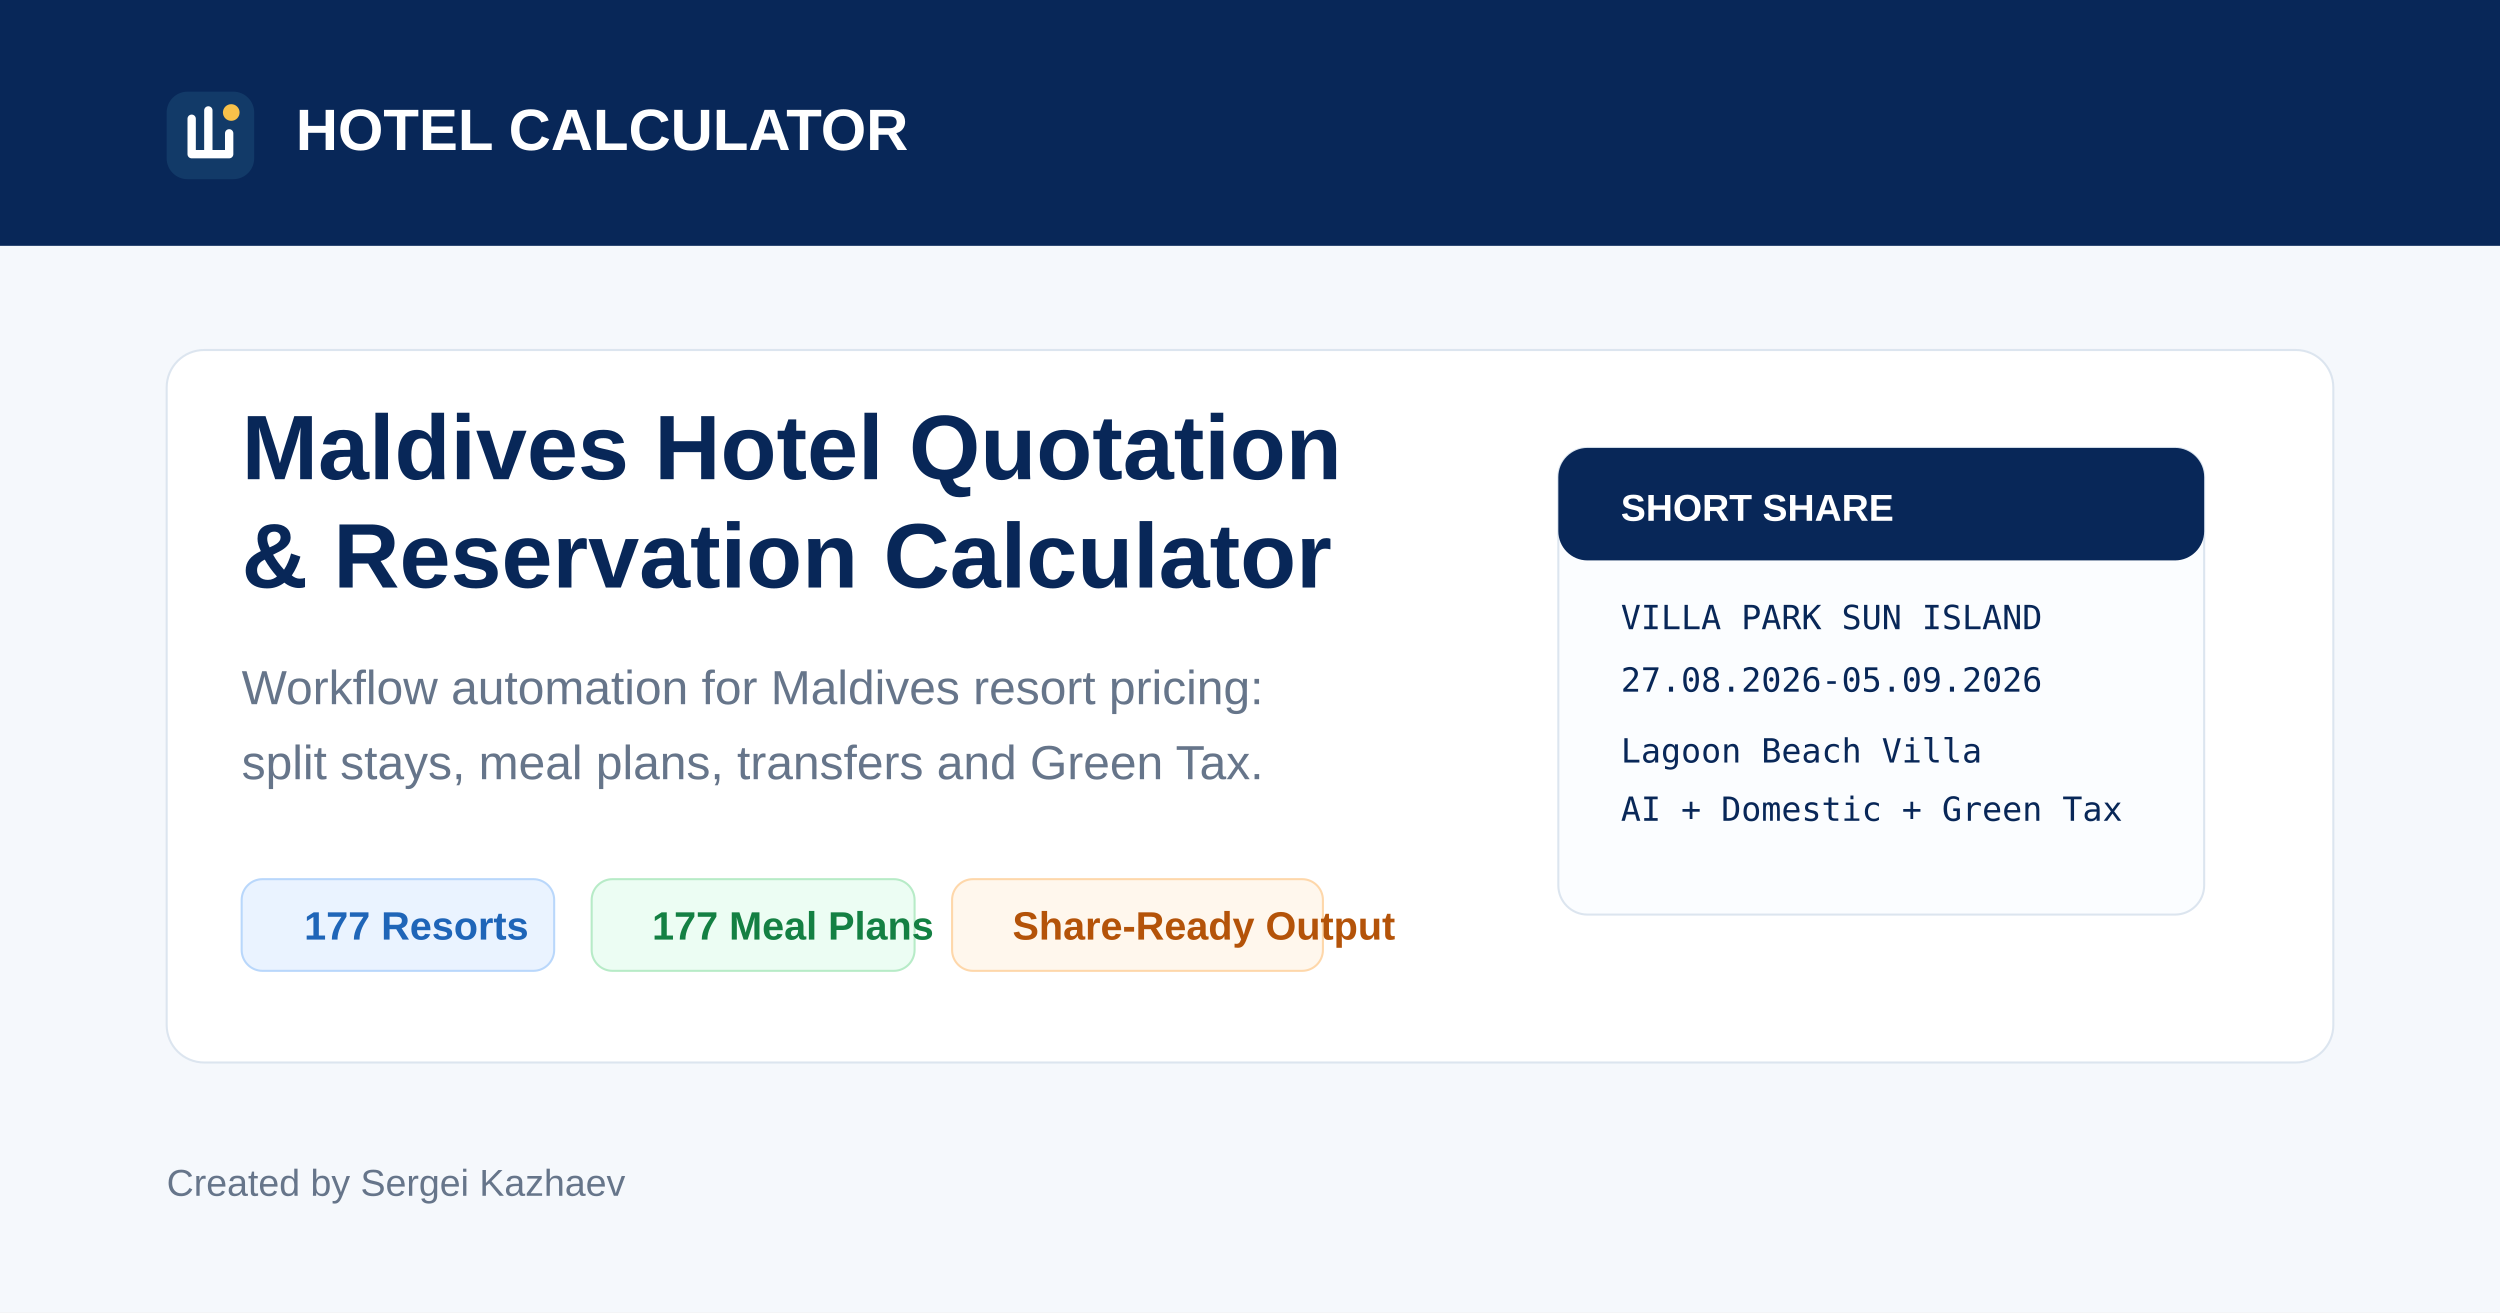
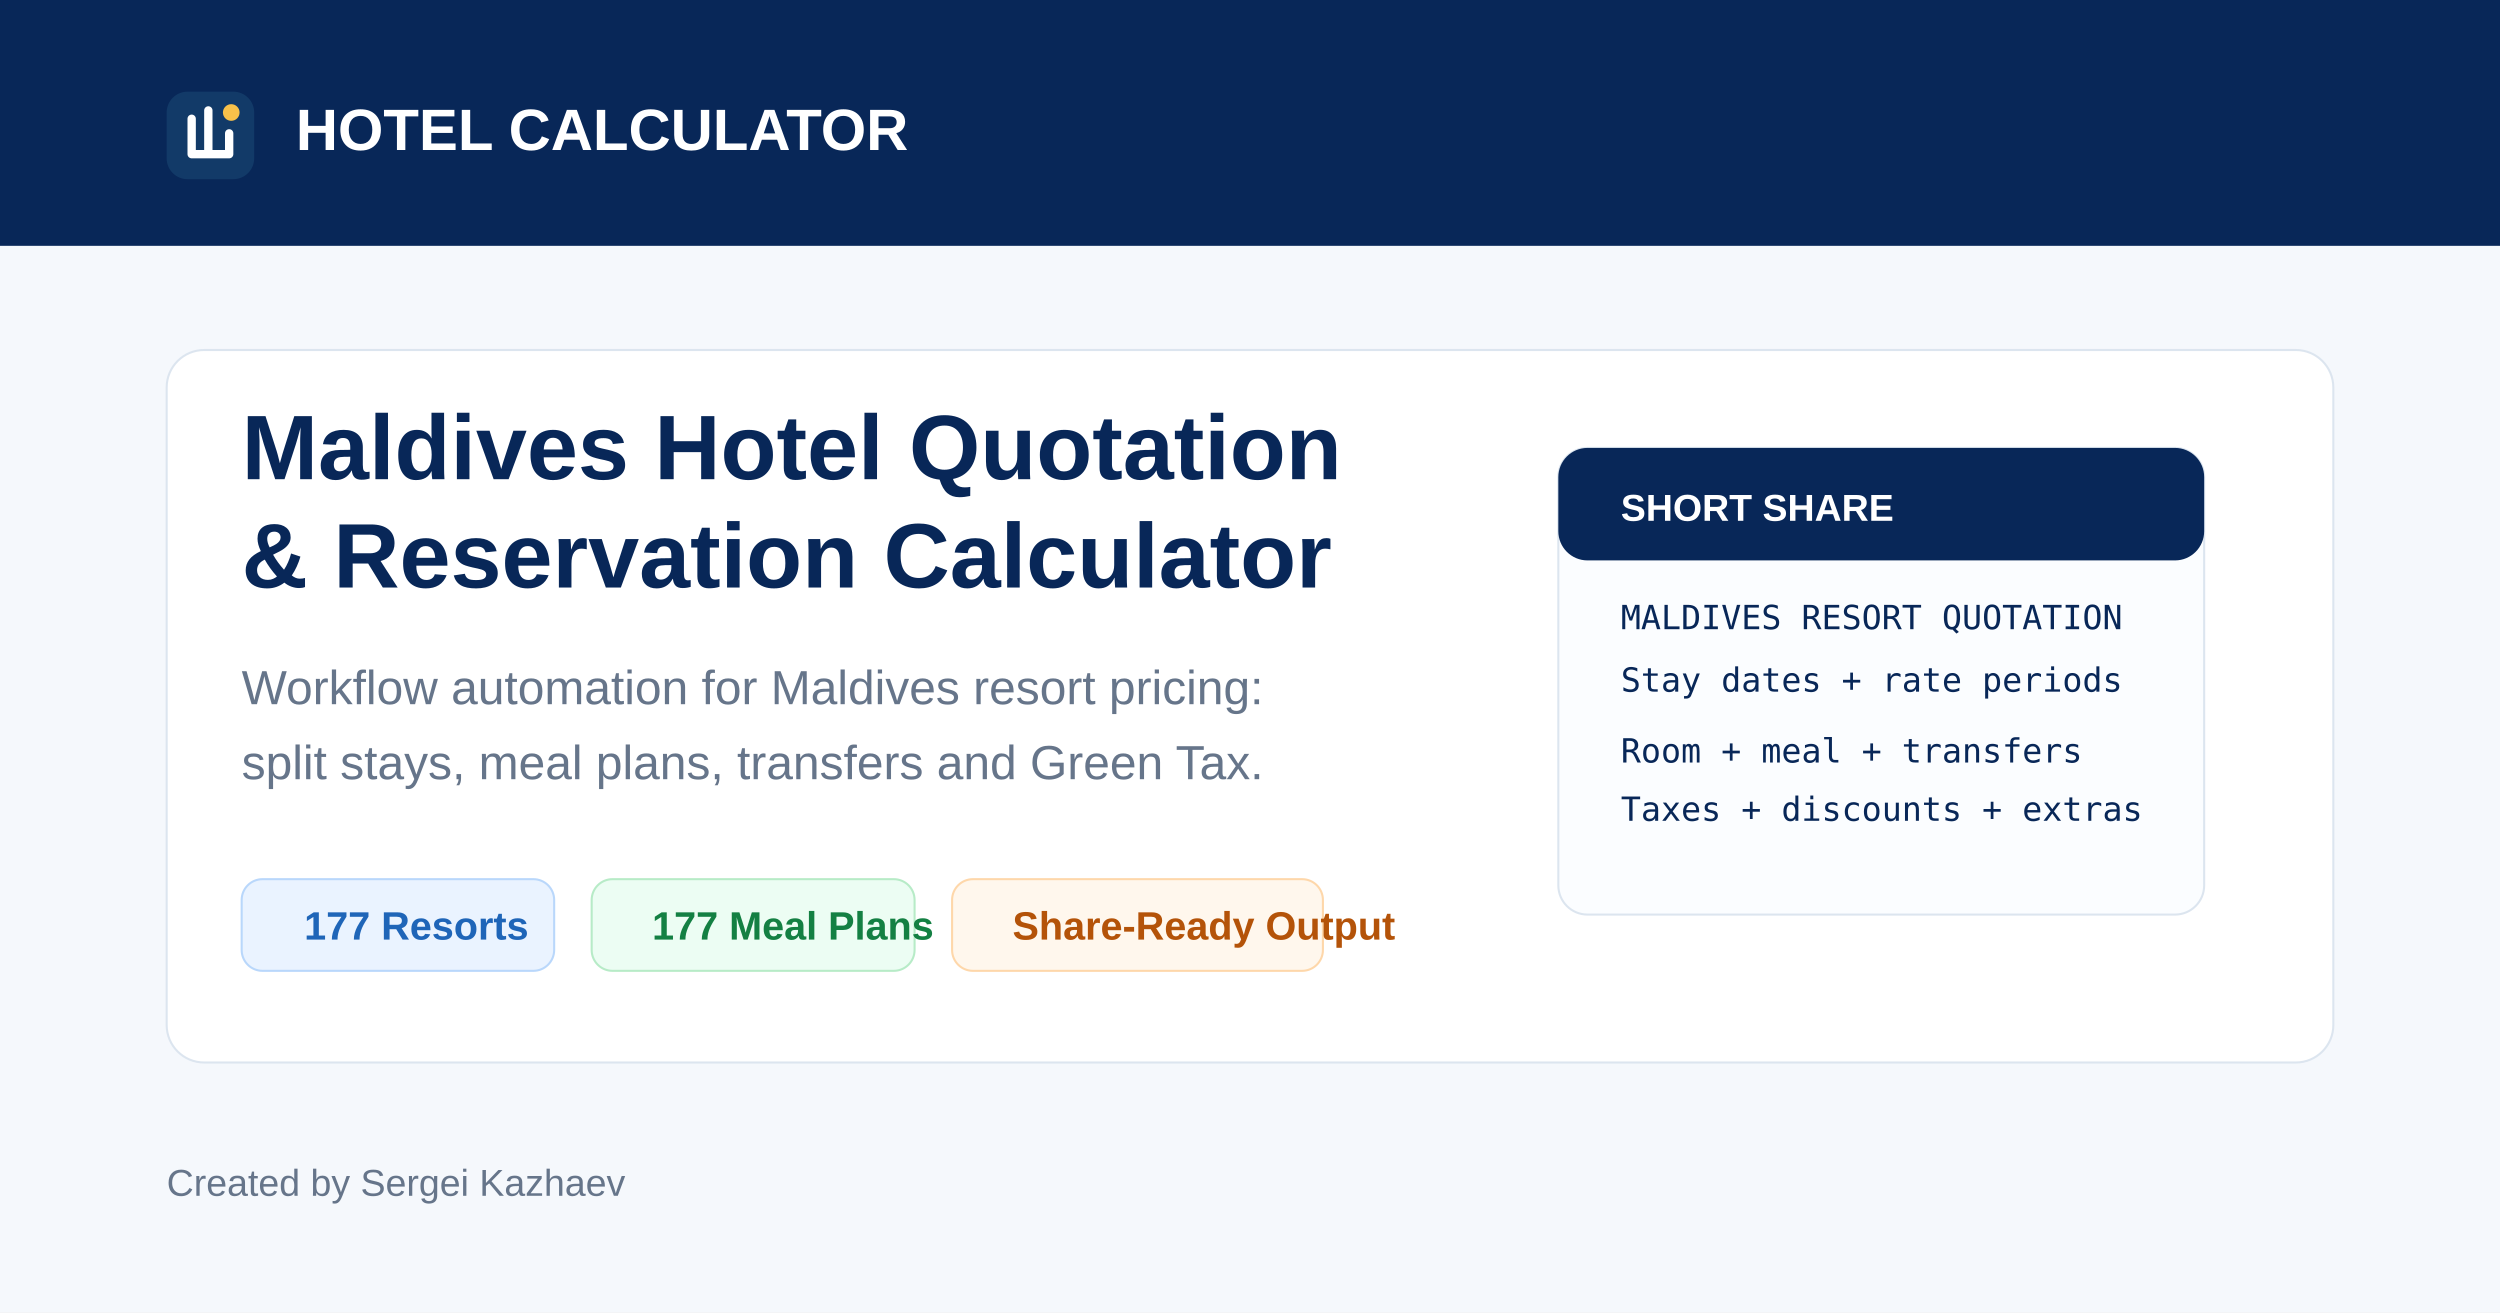
<svg xmlns="http://www.w3.org/2000/svg" width="1200" height="630" viewBox="0 0 1200 630" role="img" aria-label="Maldives Hotel Quotation and Reservation Calculator">
  <rect width="1200" height="630" fill="#f5f8fc" />
  <rect x="0" y="0" width="1200" height="118" fill="#082758" />
  <g transform="translate(80 44)">
    <rect width="42" height="42" rx="10" fill="#123a68" />
    <path d="M12 30h18M12 30V13M30 30V20M20 30V9" fill="none" stroke="#fff" stroke-width="4" stroke-linecap="round" />
    <circle cx="31" cy="10" r="4" fill="#f8c14a" />
  </g>
  <text x="142" y="72" fill="#fff" font-family="Segoe UI, Arial, sans-serif" font-size="28" font-weight="800">HOTEL CALCULATOR</text>
  <rect x="80" y="168" width="1040" height="342" rx="18" fill="#fff" stroke="#dce5ef" />
  <text x="116" y="230" fill="#082758" font-family="Segoe UI, Arial, sans-serif" font-size="44" font-weight="800">Maldives Hotel Quotation</text>
  <text x="116" y="282" fill="#082758" font-family="Segoe UI, Arial, sans-serif" font-size="44" font-weight="800">&amp; Reservation Calculator</text>
  <text x="116" y="338" fill="#66758a" font-family="Segoe UI, Arial, sans-serif" font-size="23">Workflow automation for Maldives resort pricing:</text>
  <text x="116" y="374" fill="#66758a" font-family="Segoe UI, Arial, sans-serif" font-size="23">split stays, meal plans, transfers and Green Tax.</text>
  <g font-family="Segoe UI, Arial, sans-serif" font-size="19" font-weight="700">
    <rect x="116" y="422" width="150" height="44" rx="10" fill="#eaf3ff" stroke="#b9d7fb" />
    <text x="146" y="451" fill="#1f65b8">177 Resorts</text>
    <rect x="284" y="422" width="155" height="44" rx="10" fill="#ecfdf3" stroke="#b7ebc7" />
    <text x="313" y="451" fill="#148043">177 Meal Plans</text>
    <rect x="457" y="422" width="178" height="44" rx="10" fill="#fff7ed" stroke="#fed7aa" />
    <text x="486" y="451" fill="#b45309">Share-Ready Output</text>
  </g>
  <rect x="748" y="215" width="310" height="224" rx="14" fill="#fbfdff" stroke="#dce5ef" />
  <rect x="748" y="215" width="310" height="54" rx="14" fill="#082758" />
  <text x="778" y="250" fill="#fff" font-family="Segoe UI, Arial, sans-serif" font-size="18" font-weight="800">SHORT SHARE</text>
  <g fill="#082758" font-family="Consolas, monospace" font-size="16">
-     <text x="778" y="302">VILLA PARK SUN ISLAND</text>
-     <text x="778" y="332">27.08.2026-05.09.2026</text>
-     <text x="778" y="366">Lagoon Beach Villa</text>
-     <text x="778" y="394">AI + Domestic + Green Tax</text>
+     <text x="778" y="302">MALDIVES RESORT QUOTATION</text>
+     <text x="778" y="332">Stay dates + rate periods</text>
+     <text x="778" y="366">Room + meal + transfers</text>
+     <text x="778" y="394">Taxes + discounts + extras</text>
  </g>
  <text x="80" y="574" fill="#66758a" font-family="Segoe UI, Arial, sans-serif" font-size="18">Created by Sergei Kazhaev</text>
</svg>
